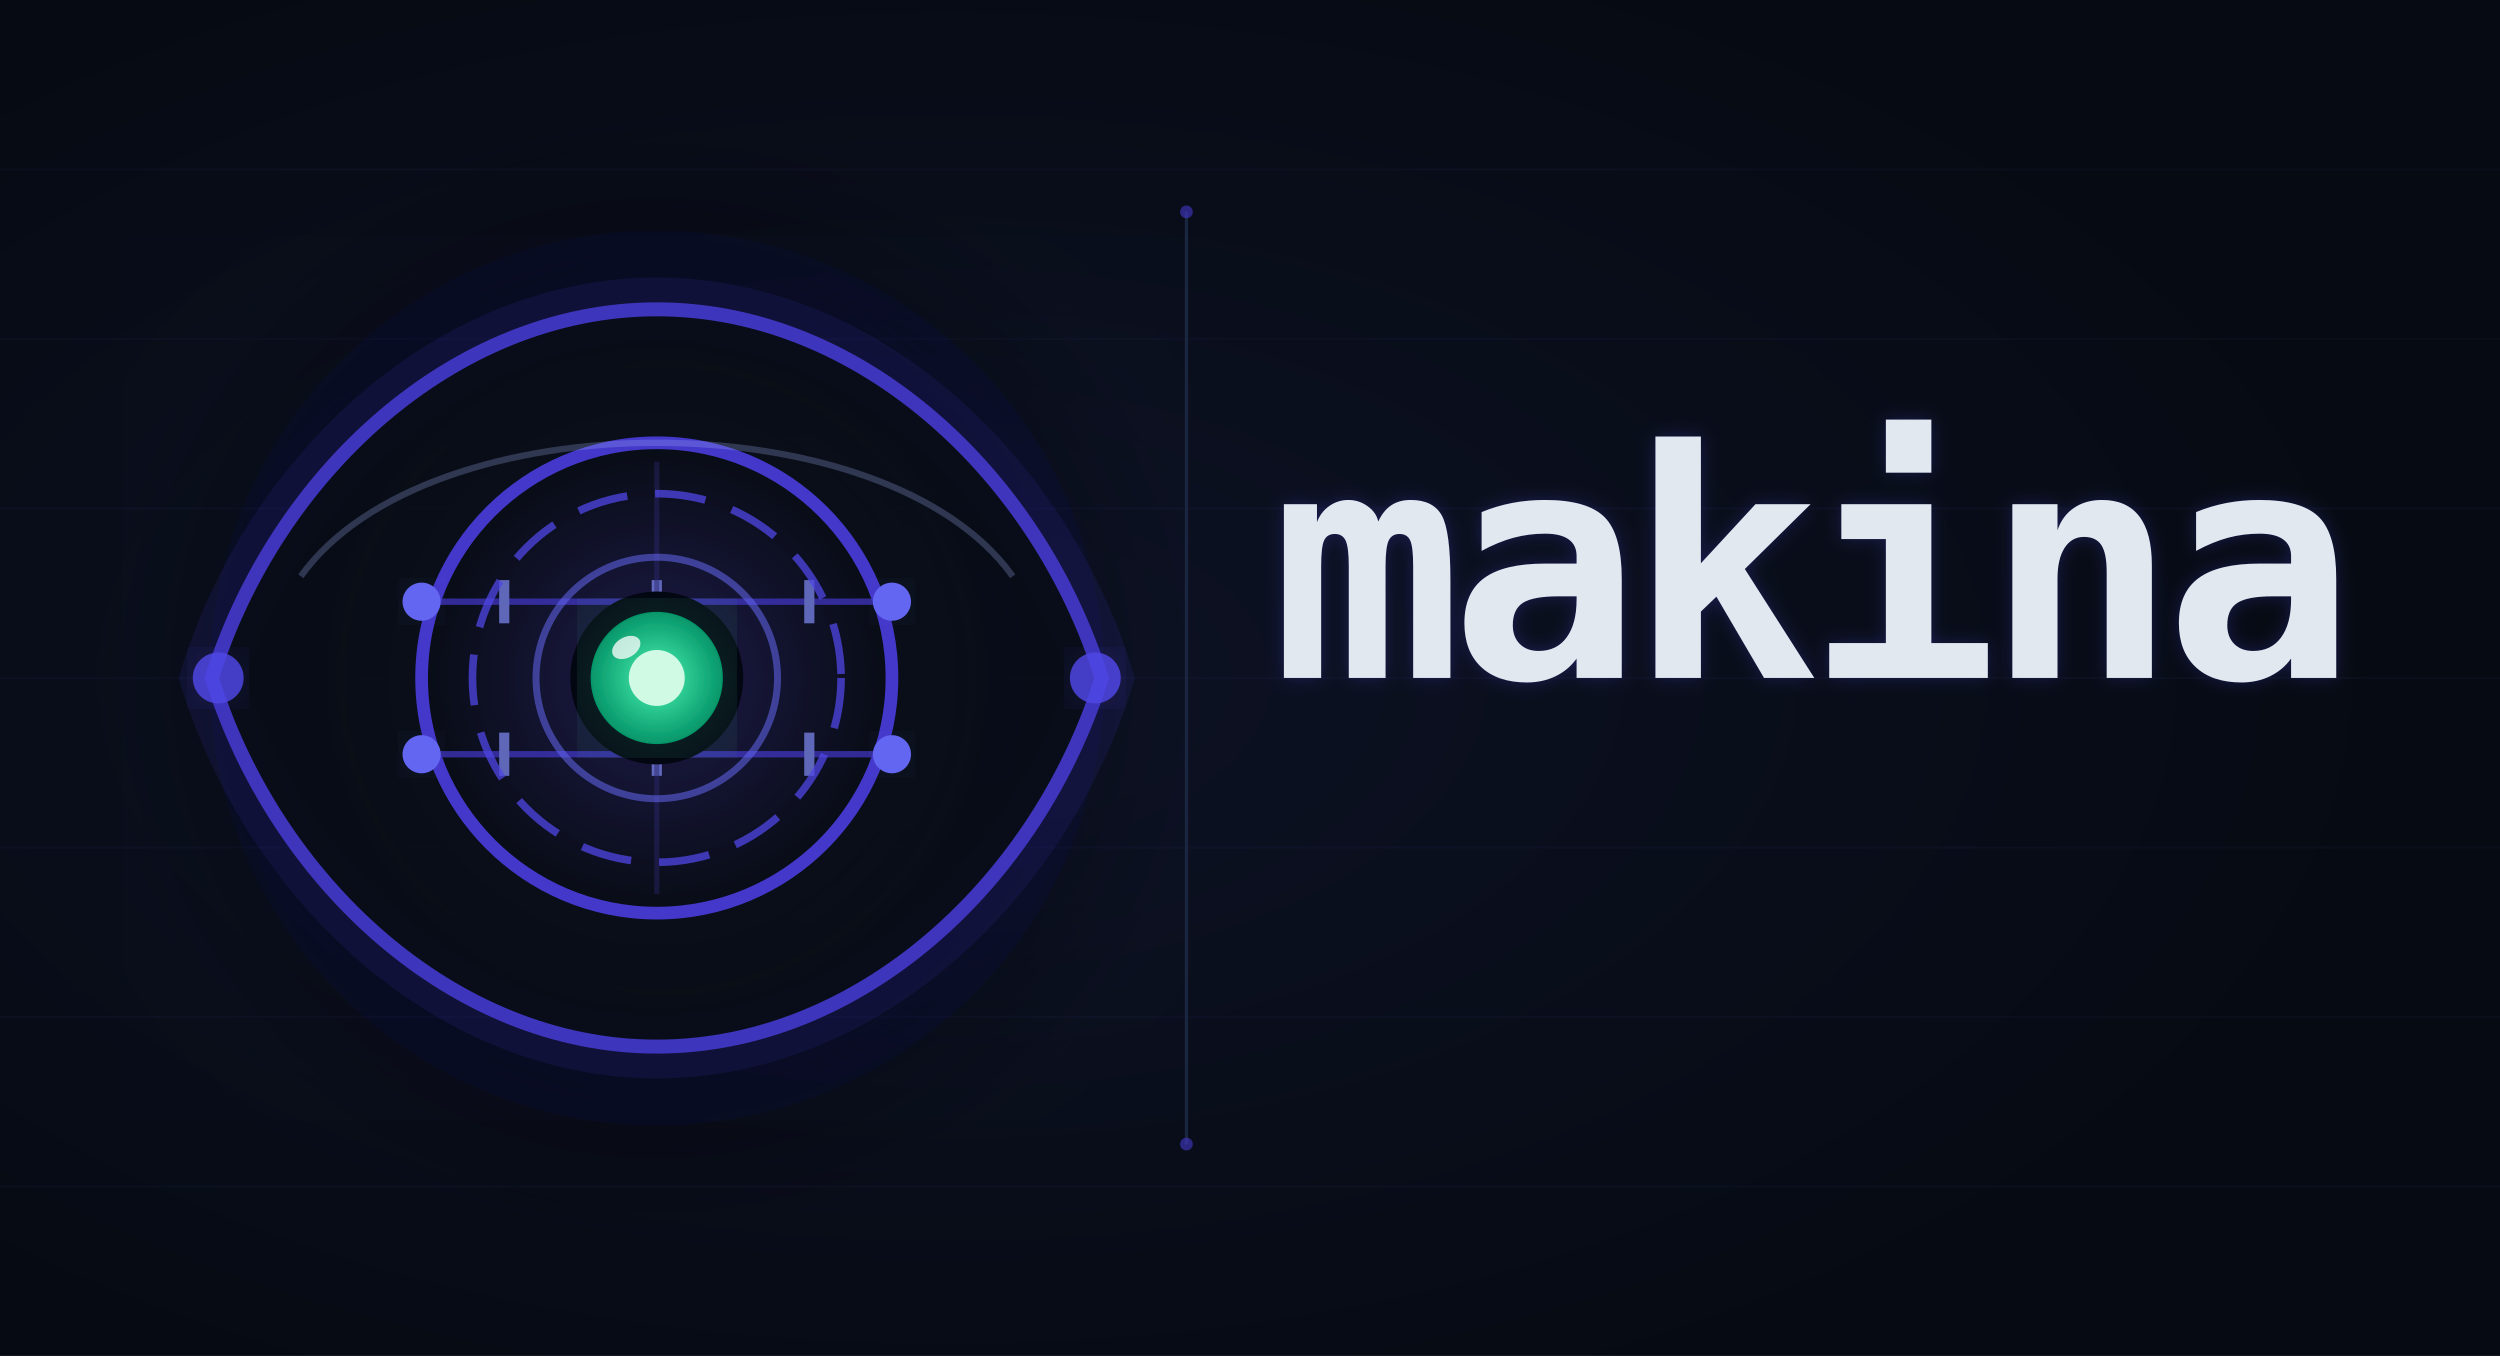
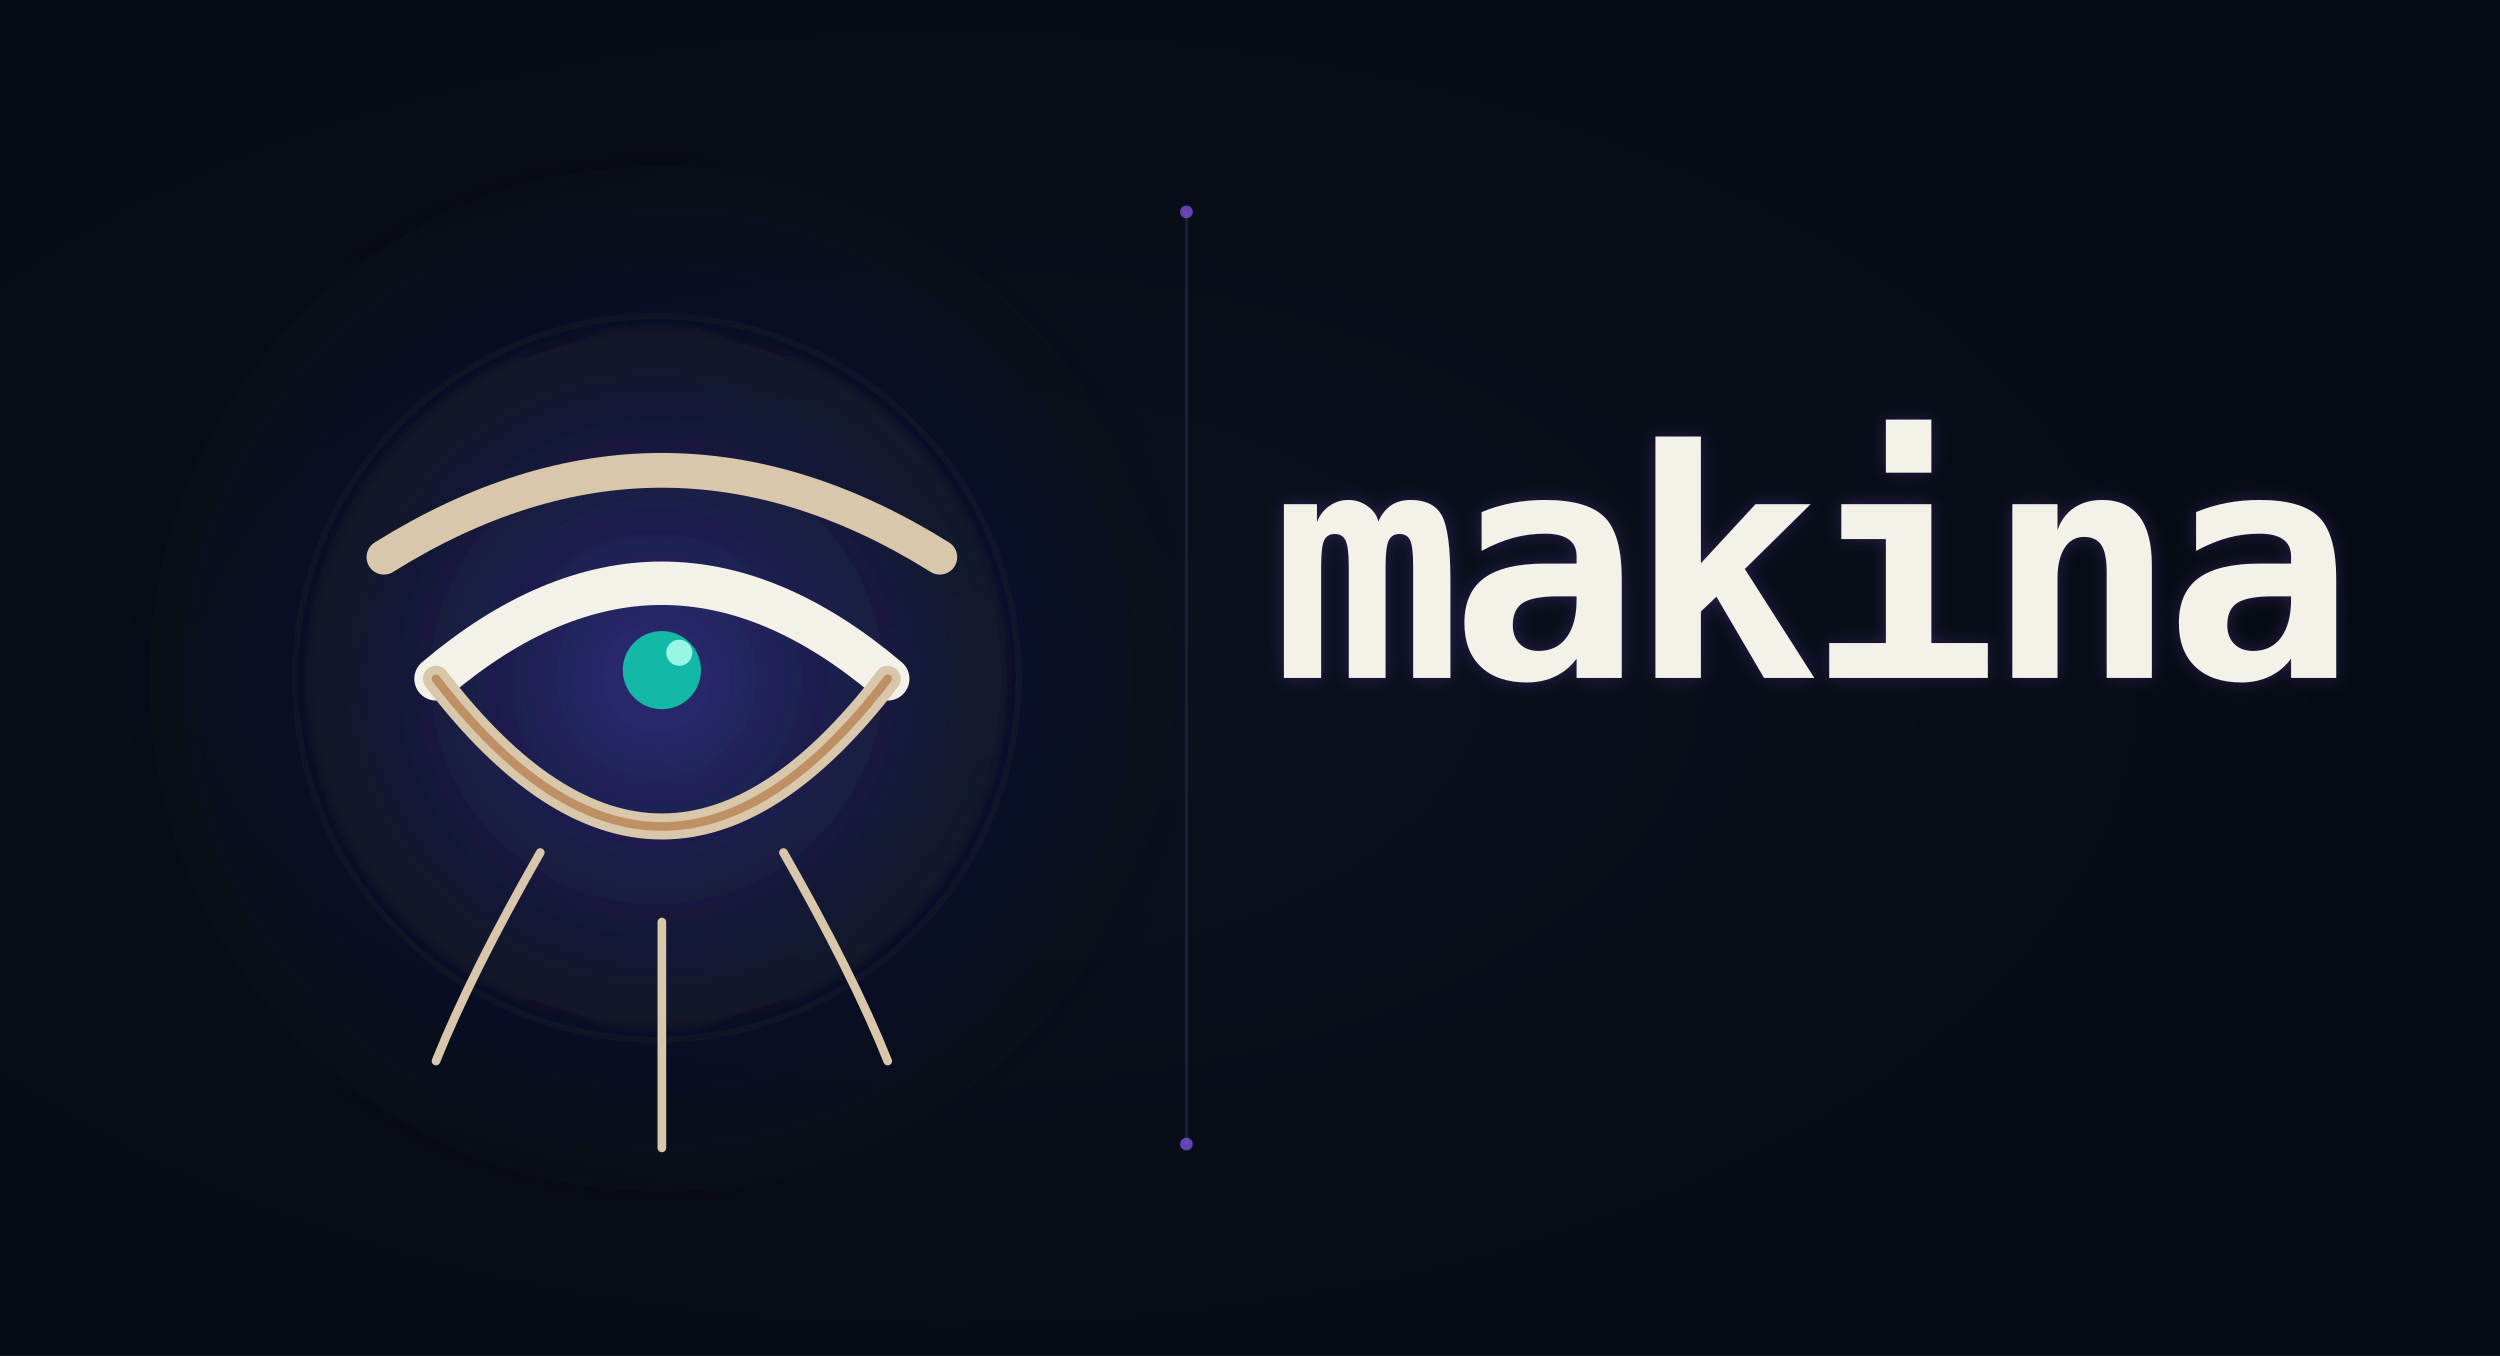
<svg xmlns="http://www.w3.org/2000/svg" viewBox="0 0 1180 640" width="1180" height="640">
  <defs>
    <radialGradient id="bg" cx="38%" cy="50%" r="60%">
-       <stop offset="0%" stop-color="#0d1225" />
+       <stop offset="0%" stop-color="#0b1120" />
      <stop offset="100%" stop-color="#060a12" />
    </radialGradient>
    <radialGradient id="eyeHalo" cx="50%" cy="50%" r="50%">
-       <stop offset="0%" stop-color="#312e81" stop-opacity="0.45" />
+       <stop offset="0%" stop-color="#4f46e5" stop-opacity="0.36" />
      <stop offset="100%" stop-color="#060a12" stop-opacity="0" />
    </radialGradient>
    <radialGradient id="pupilGlow" cx="50%" cy="50%" r="50%">
      <stop offset="0%" stop-color="#d1fae5" />
-       <stop offset="35%" stop-color="#34d399" />
-       <stop offset="100%" stop-color="#059669" />
+       <stop offset="35%" stop-color="#2dd4bf" />
+       <stop offset="100%" stop-color="#14b8a6" />
    </radialGradient>
    <radialGradient id="irisGrad" cx="50%" cy="50%" r="50%">
-       <stop offset="0%" stop-color="#1e1b4b" />
-       <stop offset="100%" stop-color="#080c15" />
+       <stop offset="0%" stop-color="#0f3d3e" />
+       <stop offset="100%" stop-color="#071112" />
    </radialGradient>
    <filter id="glow">
      <feGaussianBlur stdDeviation="3" result="blur" />
      <feMerge>
        <feMergeNode in="blur" />
        <feMergeNode in="SourceGraphic" />
      </feMerge>
    </filter>
    <filter id="emeraldGlow">
      <feGaussianBlur stdDeviation="7" result="blur" />
      <feMerge>
        <feMergeNode in="blur" />
        <feMergeNode in="SourceGraphic" />
      </feMerge>
    </filter>
    <filter id="eyeGlowLarge">
      <feGaussianBlur stdDeviation="18" result="blur" />
      <feMerge>
        <feMergeNode in="blur" />
        <feMergeNode in="SourceGraphic" />
      </feMerge>
    </filter>
    <filter id="textGlow">
      <feGaussianBlur stdDeviation="4" result="blur" />
      <feMerge>
        <feMergeNode in="blur" />
        <feMergeNode in="SourceGraphic" />
      </feMerge>
    </filter>
    <clipPath id="irisClipL">
      <circle cx="0" cy="0" r="148" />
    </clipPath>
  </defs>
  <rect width="1180" height="640" fill="url(#bg)" />
-   <g opacity="0.04">
-     <line x1="0" y1="80" x2="1180" y2="80" stroke="#6366f1" stroke-width="1" />
-     <line x1="0" y1="160" x2="1180" y2="160" stroke="#6366f1" stroke-width="1" />
-     <line x1="0" y1="240" x2="1180" y2="240" stroke="#6366f1" stroke-width="1" />
-     <line x1="0" y1="320" x2="1180" y2="320" stroke="#6366f1" stroke-width="1" />
-     <line x1="0" y1="400" x2="1180" y2="400" stroke="#6366f1" stroke-width="1" />
-     <line x1="0" y1="480" x2="1180" y2="480" stroke="#6366f1" stroke-width="1" />
-     <line x1="0" y1="560" x2="1180" y2="560" stroke="#6366f1" stroke-width="1" />
+   <circle cx="310" cy="320" r="260" fill="url(#eyeHalo)" filter="url(#eyeGlowLarge)" />
+   <g transform="translate(50, 58) scale(2.05)">
+     <circle cx="128" cy="128" r="118" fill="#0f1a1a" opacity="0.2" />
+     <path d="M 64 100 Q 128 60 192 100" stroke="#d8c7aa" stroke-width="8" stroke-linecap="round" fill="none" />
+     <path d="M 76 128 Q 128 84 180 128" stroke="#f4f1e8" stroke-width="10" stroke-linecap="round" fill="none" />
+     <circle cx="128" cy="126" r="9" fill="#14b8a6" />
+     <circle cx="132" cy="122" r="3" fill="#99f6e4" />
+     <path d="M 76 128 Q 128 196 180 128" stroke="#d8c7aa" stroke-width="6" stroke-linecap="round" fill="none" />
+     <path d="M 76 128 Q 128 196 180 128" stroke="#b98252" stroke-width="2" stroke-linecap="round" fill="none" opacity="0.8" />
+     <path d="M 100 168 Q 84 196 76 216" stroke="#d8c7aa" stroke-width="2" stroke-linecap="round" fill="none" />
+     <path d="M 128 184 Q 128 216 128 236" stroke="#d8c7aa" stroke-width="2" stroke-linecap="round" fill="none" />
+     <path d="M 156 168 Q 172 196 180 216" stroke="#d8c7aa" stroke-width="2" stroke-linecap="round" fill="none" />
  </g>
-   <circle cx="310" cy="320" r="260" fill="url(#eyeHalo)" filter="url(#eyeGlowLarge)" />
-   <g transform="translate(10, 20) scale(6)">
-     <path d="M15,50 C20,34 34,21 50,21 C66,21 80,34 85,50 C80,66 66,79 50,79 C34,79 20,66 15,50 Z" fill="none" stroke="#4338ca" stroke-width="5" opacity="0.14" filter="url(#eyeGlowLarge)" />
-     <path d="M15,50 C20,34 34,21 50,21 C66,21 80,34 85,50 C80,66 66,79 50,79 C34,79 20,66 15,50 Z" fill="#080c15" stroke="#4338ca" stroke-width="1.1" opacity="0.9" />
-     <circle cx="50" cy="50" r="18.5" fill="url(#irisGrad)" />
-     <circle cx="50" cy="50" r="18.5" fill="none" stroke="#4338ca" stroke-width="1" />
-     <g opacity="0.7">
-       <line x1="31.5" y1="44" x2="68.5" y2="44" stroke="#4338ca" stroke-width="0.5" />
-       <line x1="31.5" y1="56" x2="68.5" y2="56" stroke="#4338ca" stroke-width="0.5" />
-       <line x1="38" y1="42.3" x2="38" y2="45.7" stroke="#818cf8" stroke-width="0.8" />
-       <line x1="50" y1="42.3" x2="50" y2="45.7" stroke="#818cf8" stroke-width="0.8" />
-       <line x1="62" y1="42.3" x2="62" y2="45.7" stroke="#818cf8" stroke-width="0.8" />
-       <line x1="38" y1="54.3" x2="38" y2="57.7" stroke="#818cf8" stroke-width="0.8" />
-       <line x1="50" y1="54.3" x2="50" y2="57.7" stroke="#818cf8" stroke-width="0.8" />
-       <line x1="62" y1="54.3" x2="62" y2="57.7" stroke="#818cf8" stroke-width="0.8" />
-       <line x1="50" y1="33" x2="50" y2="67" stroke="#312e81" stroke-width="0.4" opacity="0.5" />
-     </g>
-     <circle cx="50" cy="50" r="14.5" fill="none" stroke="#4f46e5" stroke-width="0.6" stroke-dasharray="4 2.2" opacity="0.75" />
-     <circle cx="50" cy="50" r="9.5" fill="none" stroke="#6366f1" stroke-width="0.55" opacity="0.55" />
-     <circle cx="31.5" cy="44" r="1.5" fill="#6366f1" filter="url(#glow)" />
-     <circle cx="68.5" cy="44" r="1.5" fill="#6366f1" filter="url(#glow)" />
-     <circle cx="31.5" cy="56" r="1.5" fill="#6366f1" filter="url(#glow)" />
-     <circle cx="68.5" cy="56" r="1.5" fill="#6366f1" filter="url(#glow)" />
-     <circle cx="50" cy="50" r="6.8" fill="#030712" />
-     <circle cx="50" cy="50" r="5.2" fill="url(#pupilGlow)" filter="url(#emeraldGlow)" />
-     <circle cx="50" cy="50" r="2.2" fill="#d1fae5" />
-     <ellipse cx="47.6" cy="47.6" rx="1.2" ry="0.8" fill="white" opacity="0.75" transform="rotate(-30 47.6 47.6)" />
-     <circle cx="15.5" cy="50" r="2" fill="#4f46e5" filter="url(#glow)" opacity="0.85" />
-     <circle cx="84.5" cy="50" r="2" fill="#4f46e5" filter="url(#glow)" opacity="0.85" />
-     <path d="M22,42 C32,28 68,28 78,42" fill="none" stroke="#a5b4fc" stroke-width="0.5" opacity="0.25" />
-   </g>
-   <line x1="560" y1="100" x2="560" y2="540" stroke="#1a2540" stroke-width="1.5" />
-   <circle cx="560" cy="100" r="3" fill="#4338ca" opacity="0.6" />
-   <circle cx="560" cy="540" r="3" fill="#4338ca" opacity="0.6" />
-   <text x="600" y="320" font-family="'SF Mono','Cascadia Code','JetBrains Mono',ui-monospace,monospace" font-size="150" font-weight="700" letter-spacing="-6" fill="#4f46e5" opacity="0.25" filter="url(#textGlow)">makina</text>
-   <text x="600" y="320" font-family="'SF Mono','Cascadia Code','JetBrains Mono',ui-monospace,monospace" font-size="150" font-weight="700" letter-spacing="-6" fill="#e2e8f0">makina</text>
+   <line x1="560" y1="100" x2="560" y2="540" stroke="#1a2035" stroke-width="1.5" />
+   <circle cx="560" cy="100" r="3" fill="#8b5cf6" opacity="0.68" />
+   <circle cx="560" cy="540" r="3" fill="#8b5cf6" opacity="0.68" />
+   <text x="600" y="320" font-family="'SF Mono','Cascadia Code','JetBrains Mono',ui-monospace,monospace" font-size="150" font-weight="700" letter-spacing="-6" fill="#8b5cf6" opacity="0.24" filter="url(#textGlow)">makina</text>
+   <text x="600" y="320" font-family="'SF Mono','Cascadia Code','JetBrains Mono',ui-monospace,monospace" font-size="150" font-weight="700" letter-spacing="-6" fill="#f4f1e8">makina</text>
</svg>
